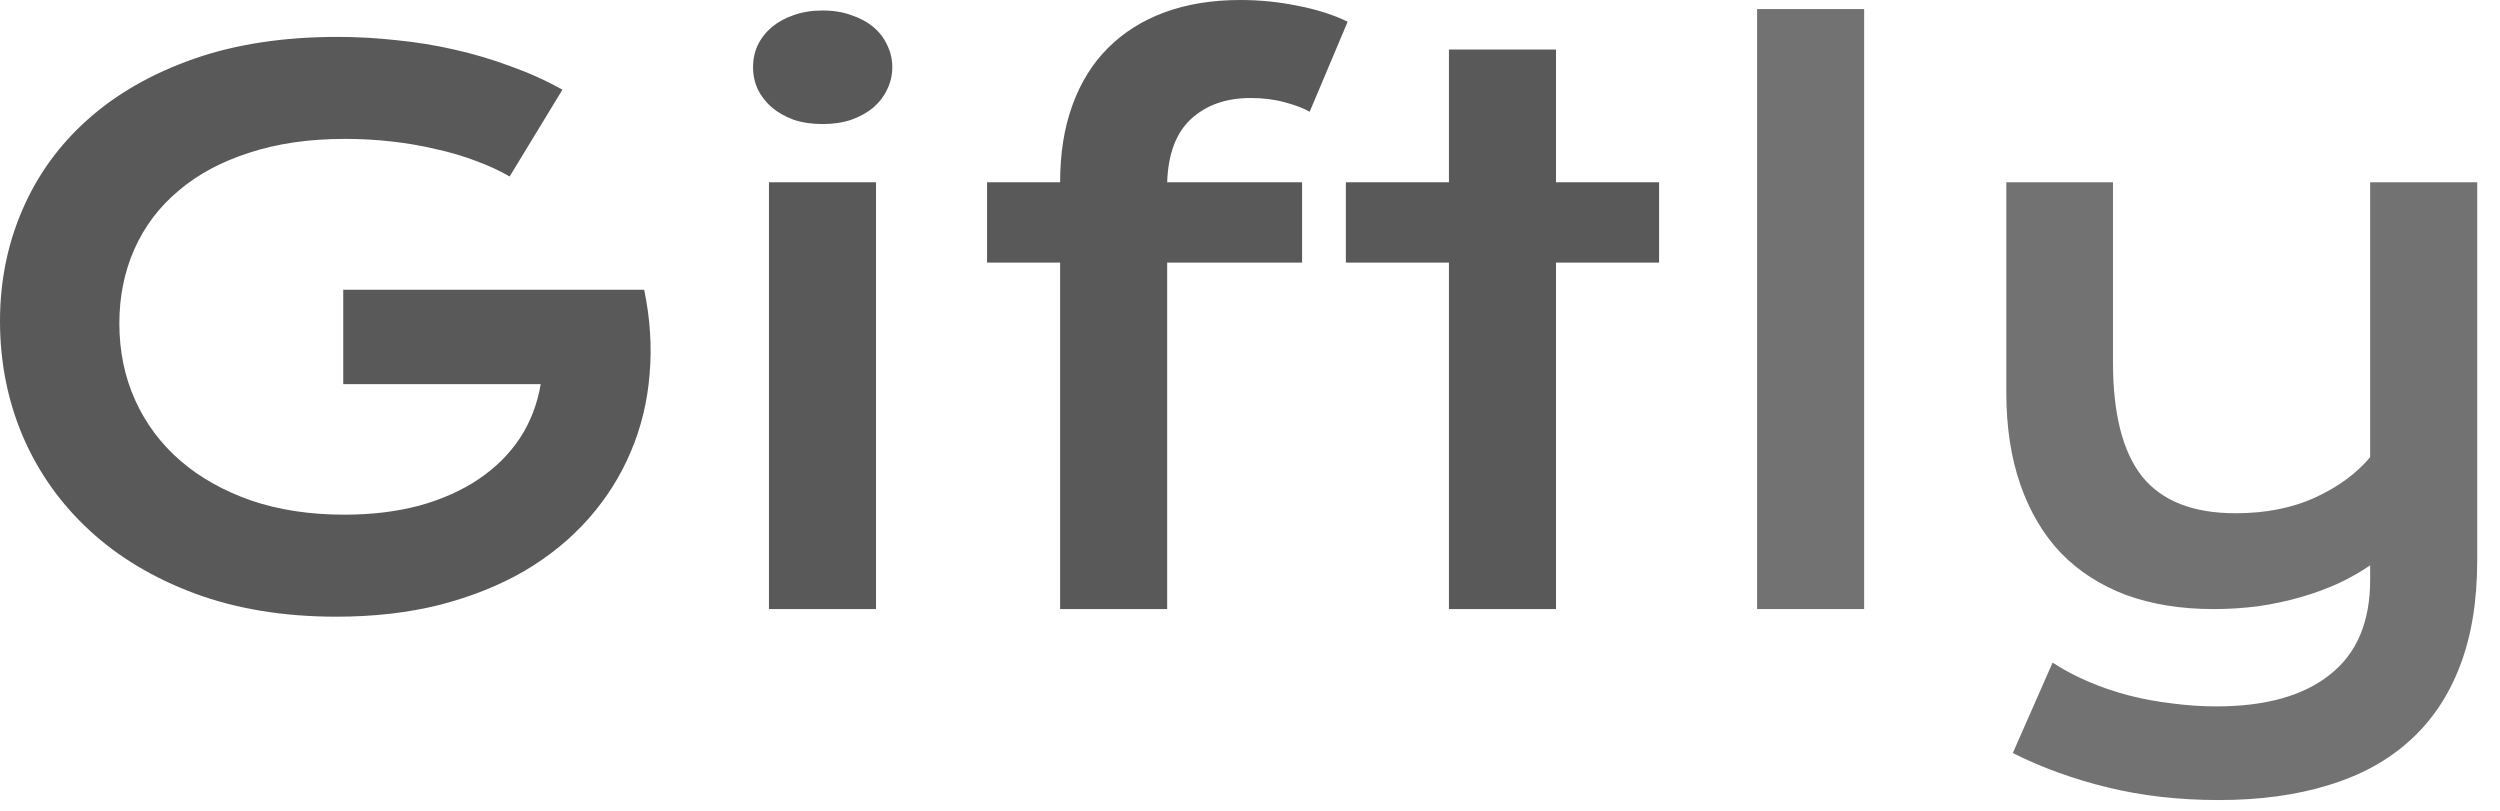
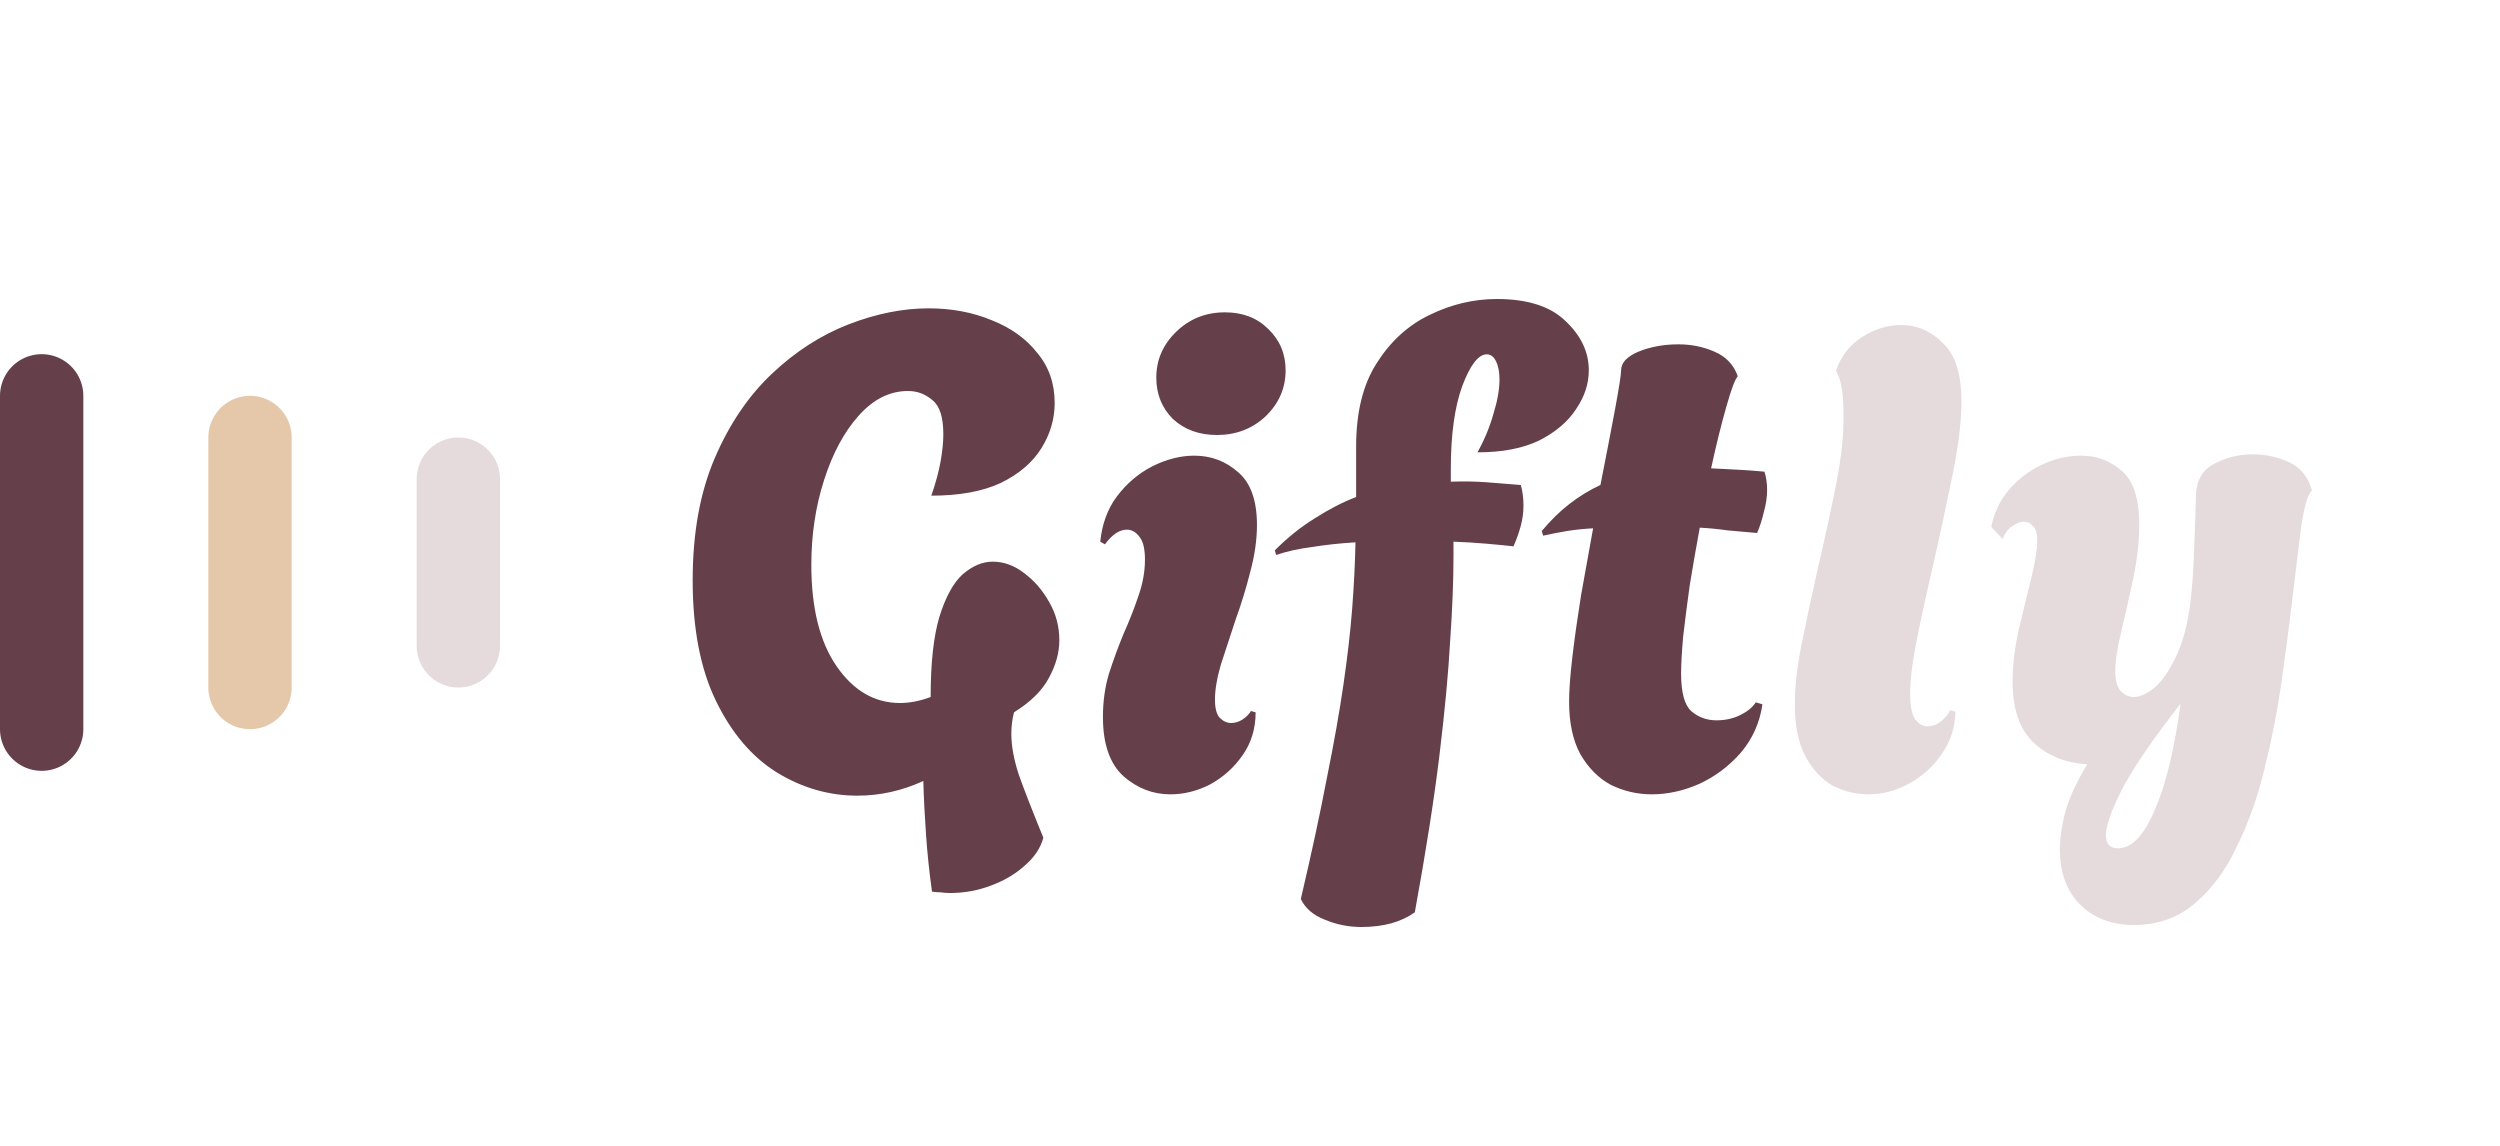
- <svg xmlns="http://www.w3.org/2000/svg" width="108" height="35" viewBox="0 0 108 35" fill="none">
-   <path d="M0 13.875C0 12.156 0.323 10.552 0.969 9.062C1.615 7.562 2.557 6.26 3.797 5.156C5.036 4.052 6.557 3.182 8.359 2.547C10.172 1.911 12.245 1.594 14.578 1.594C15.422 1.594 16.266 1.641 17.109 1.734C17.963 1.818 18.802 1.953 19.625 2.141C20.458 2.328 21.266 2.568 22.047 2.859C22.838 3.141 23.588 3.479 24.297 3.875L22.016 7.625C21.588 7.375 21.104 7.151 20.562 6.953C20.021 6.745 19.438 6.573 18.812 6.438C18.198 6.292 17.557 6.182 16.891 6.109C16.234 6.036 15.573 6 14.906 6C13.365 6 11.99 6.198 10.781 6.594C9.573 6.979 8.552 7.526 7.719 8.234C6.885 8.932 6.25 9.771 5.812 10.75C5.375 11.729 5.156 12.802 5.156 13.969C5.156 15.177 5.385 16.287 5.844 17.297C6.302 18.307 6.953 19.177 7.797 19.906C8.641 20.635 9.661 21.208 10.859 21.625C12.057 22.031 13.396 22.234 14.875 22.234C16.052 22.234 17.13 22.104 18.109 21.844C19.088 21.573 19.943 21.193 20.672 20.703C21.401 20.213 21.995 19.625 22.453 18.938C22.912 18.24 23.213 17.458 23.359 16.594H14.828V12.516H27.812V12.531L27.828 12.516C28.088 13.766 28.167 14.984 28.062 16.172C27.969 17.349 27.698 18.463 27.25 19.516C26.812 20.557 26.208 21.516 25.438 22.391C24.667 23.266 23.745 24.021 22.672 24.656C21.599 25.281 20.38 25.771 19.016 26.125C17.651 26.469 16.156 26.641 14.531 26.641C12.26 26.641 10.224 26.307 8.422 25.641C6.63 24.974 5.109 24.062 3.859 22.906C2.609 21.75 1.651 20.396 0.984 18.844C0.328 17.292 0 15.635 0 13.875ZM35.531 5.359C35.073 5.359 34.656 5.297 34.281 5.172C33.917 5.036 33.604 4.859 33.344 4.641C33.083 4.411 32.88 4.151 32.734 3.859C32.599 3.557 32.531 3.24 32.531 2.906C32.531 2.562 32.599 2.245 32.734 1.953C32.88 1.651 33.083 1.391 33.344 1.172C33.604 0.953 33.917 0.781 34.281 0.656C34.656 0.521 35.073 0.453 35.531 0.453C36 0.453 36.417 0.521 36.781 0.656C37.156 0.781 37.474 0.953 37.734 1.172C37.995 1.391 38.193 1.651 38.328 1.953C38.474 2.245 38.547 2.562 38.547 2.906C38.547 3.24 38.474 3.557 38.328 3.859C38.193 4.151 37.995 4.411 37.734 4.641C37.474 4.859 37.156 5.036 36.781 5.172C36.417 5.297 36 5.359 35.531 5.359ZM33.219 7.875H37.844V26.312H33.219V7.875ZM45.797 11.344H42.641V7.875H45.797C45.797 6.625 45.974 5.516 46.328 4.547C46.682 3.568 47.193 2.745 47.859 2.078C48.536 1.401 49.354 0.885 50.312 0.531C51.281 0.177 52.37 0 53.578 0C54.422 0 55.25 0.083 56.062 0.25C56.875 0.406 57.594 0.635 58.219 0.938L56.578 4.828C56.328 4.682 55.974 4.547 55.516 4.422C55.068 4.297 54.573 4.234 54.031 4.234C52.969 4.234 52.109 4.536 51.453 5.141C50.807 5.734 50.464 6.646 50.422 7.875H56.25V11.344H50.422V26.312H45.797V11.344ZM62.594 11.344H58.141V7.875H62.594V2.141H67.219V7.875H71.672V11.344H67.219V26.312H62.594V11.344Z" fill="#595959" />
-   <path d="M75.906 0.391H80.531V26.312H75.906V0.391ZM88.672 28.625C89.151 28.938 89.672 29.213 90.234 29.453C90.797 29.693 91.38 29.891 91.984 30.047C92.599 30.203 93.224 30.318 93.859 30.391C94.495 30.474 95.125 30.516 95.75 30.516C97.875 30.516 99.51 30.057 100.656 29.141C101.812 28.234 102.391 26.87 102.391 25.047V24.422C101.984 24.703 101.526 24.963 101.016 25.203C100.516 25.432 99.974 25.63 99.391 25.797C98.818 25.963 98.208 26.094 97.562 26.188C96.927 26.271 96.281 26.312 95.625 26.312C94.219 26.312 92.958 26.109 91.844 25.703C90.74 25.287 89.802 24.682 89.031 23.891C88.271 23.088 87.688 22.104 87.281 20.938C86.875 19.771 86.672 18.438 86.672 16.938V7.875H91.281V15.656C91.281 17.885 91.703 19.531 92.547 20.594C93.401 21.646 94.745 22.172 96.578 22.172C97.87 22.172 99.01 21.948 100 21.5C101 21.042 101.797 20.458 102.391 19.75V7.875H107.016V24.203C107.016 25.963 106.766 27.49 106.266 28.781C105.766 30.083 105.036 31.162 104.078 32.016C103.13 32.87 101.964 33.505 100.578 33.922C99.193 34.349 97.62 34.562 95.859 34.562C94.141 34.562 92.537 34.38 91.047 34.016C89.557 33.651 88.193 33.156 86.953 32.531L88.672 28.625Z" fill="#727272" />
+ <svg xmlns="http://www.w3.org/2000/svg" width="120" height="55" viewBox="0 0 120 55" fill="none">
+   <line x1="2" y1="19" x2="2" y2="35" stroke="#653F49" stroke-width="4" stroke-linecap="round" />
+   <line x1="12" y1="21" x2="12" y2="33" stroke="#E5C7A9" stroke-width="4" stroke-linecap="round" />
+   <line x1="22" y1="23" x2="22" y2="31" stroke="#E5DADC" stroke-width="4" stroke-linecap="round" />
+   <path d="M45.6 42.864C45.451 42.864 45.301 42.853 45.152 42.832C45.024 42.832 44.885 42.821 44.736 42.8C44.608 41.883 44.512 40.965 44.448 40.048C44.384 39.152 44.341 38.299 44.32 37.488C43.296 37.957 42.24 38.192 41.152 38.192C39.787 38.192 38.496 37.819 37.28 37.072C36.085 36.325 35.115 35.184 34.368 33.648C33.621 32.112 33.248 30.181 33.248 27.856C33.248 25.595 33.6 23.643 34.304 22C35.008 20.357 35.925 19.003 37.056 17.936C38.187 16.869 39.413 16.08 40.736 15.568C42.059 15.056 43.339 14.8 44.576 14.8C45.685 14.8 46.699 14.992 47.616 15.376C48.533 15.739 49.259 16.261 49.792 16.944C50.347 17.605 50.624 18.405 50.624 19.344C50.624 20.112 50.411 20.837 49.984 21.52C49.557 22.203 48.907 22.757 48.032 23.184C47.157 23.589 46.048 23.792 44.704 23.792C44.917 23.173 45.067 22.619 45.152 22.128C45.237 21.637 45.28 21.211 45.28 20.848C45.28 20.037 45.109 19.493 44.768 19.216C44.427 18.917 44.032 18.768 43.584 18.768C42.709 18.768 41.92 19.163 41.216 19.952C40.512 20.741 39.957 21.776 39.552 23.056C39.147 24.315 38.944 25.669 38.944 27.12C38.944 29.189 39.349 30.811 40.16 31.984C40.971 33.157 41.984 33.744 43.2 33.744C43.669 33.744 44.16 33.648 44.672 33.456V33.424C44.672 31.824 44.811 30.555 45.088 29.616C45.387 28.656 45.76 27.973 46.208 27.568C46.677 27.163 47.157 26.96 47.648 26.96C48.181 26.96 48.683 27.141 49.152 27.504C49.643 27.867 50.048 28.336 50.368 28.912C50.688 29.467 50.848 30.075 50.848 30.736C50.848 31.333 50.677 31.941 50.336 32.56C50.016 33.157 49.461 33.701 48.672 34.192C48.629 34.363 48.597 34.533 48.576 34.704C48.555 34.875 48.544 35.045 48.544 35.216C48.544 35.792 48.661 36.443 48.896 37.168C49.152 37.893 49.547 38.907 50.08 40.208C49.952 40.699 49.653 41.147 49.184 41.552C48.736 41.957 48.192 42.277 47.552 42.512C46.933 42.747 46.283 42.864 45.6 42.864ZM58.413 20.88C57.56 20.88 56.856 20.624 56.301 20.112C55.768 19.579 55.502 18.917 55.502 18.128C55.502 17.275 55.822 16.539 56.462 15.92C57.102 15.301 57.88 14.992 58.797 14.992C59.651 14.992 60.344 15.259 60.877 15.792C61.432 16.325 61.709 16.987 61.709 17.776C61.709 18.629 61.389 19.365 60.749 19.984C60.109 20.581 59.331 20.88 58.413 20.88ZM56.173 38.128C55.342 38.128 54.595 37.84 53.934 37.264C53.272 36.667 52.941 35.717 52.941 34.416C52.941 33.669 53.038 32.976 53.23 32.336C53.443 31.675 53.678 31.035 53.934 30.416C54.211 29.797 54.446 29.2 54.638 28.624C54.851 28.027 54.958 27.44 54.958 26.864C54.958 26.352 54.872 25.989 54.702 25.776C54.531 25.541 54.328 25.424 54.093 25.424C53.731 25.424 53.379 25.659 53.038 26.128L52.813 26C52.899 25.147 53.166 24.421 53.614 23.824C54.083 23.205 54.648 22.725 55.309 22.384C55.992 22.043 56.664 21.872 57.325 21.872C58.136 21.872 58.84 22.139 59.438 22.672C60.035 23.184 60.334 24.027 60.334 25.2C60.334 25.904 60.227 26.651 60.014 27.44C59.822 28.208 59.587 28.976 59.309 29.744C59.053 30.512 58.819 31.227 58.605 31.888C58.413 32.549 58.318 33.115 58.318 33.584C58.318 33.989 58.392 34.277 58.541 34.448C58.712 34.619 58.894 34.704 59.086 34.704C59.278 34.704 59.459 34.651 59.63 34.544C59.822 34.416 59.96 34.277 60.045 34.128L60.27 34.192C60.27 34.981 60.056 35.675 59.63 36.272C59.224 36.848 58.712 37.307 58.093 37.648C57.475 37.968 56.835 38.128 56.173 38.128ZM65.351 44.496C64.733 44.496 64.146 44.379 63.591 44.144C63.037 43.931 62.653 43.6 62.439 43.152C62.951 40.976 63.367 39.045 63.687 37.36C64.029 35.675 64.295 34.171 64.487 32.848C64.679 31.525 64.818 30.32 64.903 29.232C64.989 28.123 65.042 27.056 65.063 26.032C64.338 26.075 63.645 26.149 62.983 26.256C62.322 26.341 61.746 26.469 61.255 26.64L61.191 26.416C61.81 25.797 62.45 25.285 63.111 24.88C63.773 24.453 64.434 24.112 65.095 23.856V21.424C65.095 19.781 65.426 18.448 66.087 17.424C66.749 16.379 67.591 15.611 68.615 15.12C69.661 14.608 70.738 14.352 71.847 14.352C73.319 14.352 74.418 14.704 75.143 15.408C75.89 16.112 76.263 16.901 76.263 17.776C76.263 18.416 76.061 19.035 75.655 19.632C75.271 20.229 74.685 20.731 73.895 21.136C73.106 21.52 72.114 21.712 70.919 21.712C71.261 21.093 71.517 20.475 71.687 19.856C71.879 19.237 71.975 18.693 71.975 18.224C71.975 17.861 71.922 17.573 71.815 17.36C71.709 17.125 71.559 17.008 71.367 17.008C70.962 17.008 70.567 17.52 70.183 18.544C69.821 19.547 69.639 20.869 69.639 22.512V23.12C70.258 23.099 70.845 23.109 71.399 23.152C71.975 23.195 72.509 23.237 72.999 23.28C73.042 23.429 73.074 23.589 73.095 23.76C73.117 23.931 73.127 24.101 73.127 24.272C73.127 24.592 73.085 24.912 72.999 25.232C72.914 25.552 72.797 25.883 72.647 26.224C72.263 26.181 71.826 26.139 71.335 26.096C70.845 26.053 70.322 26.021 69.767 26V26.704C69.767 27.877 69.714 29.232 69.607 30.768C69.522 32.304 69.351 34.128 69.095 36.24C68.839 38.352 68.445 40.869 67.911 43.792C67.25 44.261 66.397 44.496 65.351 44.496ZM79.285 38.128C78.603 38.128 77.952 37.979 77.333 37.68C76.736 37.36 76.245 36.869 75.861 36.208C75.499 35.547 75.317 34.704 75.317 33.68C75.317 33.125 75.371 32.4 75.477 31.504C75.584 30.608 75.723 29.627 75.893 28.56C76.085 27.493 76.277 26.427 76.469 25.36C76.043 25.381 75.627 25.424 75.221 25.488C74.837 25.552 74.453 25.627 74.069 25.712L74.005 25.488C74.432 24.976 74.88 24.539 75.349 24.176C75.819 23.813 76.309 23.515 76.821 23.28C77.099 21.872 77.333 20.656 77.525 19.632C77.717 18.587 77.813 17.968 77.813 17.776C77.813 17.413 78.091 17.115 78.645 16.88C79.221 16.645 79.861 16.528 80.565 16.528C81.184 16.528 81.76 16.645 82.293 16.88C82.848 17.115 83.221 17.509 83.413 18.064C83.285 18.192 83.104 18.672 82.869 19.504C82.635 20.315 82.389 21.307 82.133 22.48C82.539 22.501 82.955 22.523 83.381 22.544C83.808 22.565 84.245 22.597 84.693 22.64C84.736 22.768 84.768 22.907 84.789 23.056C84.811 23.205 84.821 23.365 84.821 23.536C84.821 23.856 84.768 24.208 84.661 24.592C84.576 24.955 84.469 25.285 84.341 25.584C83.829 25.541 83.349 25.499 82.901 25.456C82.453 25.392 82.016 25.349 81.589 25.328C81.419 26.245 81.259 27.163 81.109 28.08C80.981 28.997 80.875 29.829 80.789 30.576C80.725 31.323 80.693 31.909 80.693 32.336C80.693 33.232 80.853 33.829 81.173 34.128C81.515 34.427 81.92 34.576 82.389 34.576C82.816 34.576 83.2 34.491 83.541 34.32C83.883 34.149 84.128 33.947 84.277 33.712L84.597 33.808C84.469 34.683 84.128 35.451 83.573 36.112C83.019 36.752 82.357 37.253 81.589 37.616C80.821 37.957 80.053 38.128 79.285 38.128Z" fill="#653F49" />
+   <path d="M89.671 38.128C89.094 38.128 88.529 37.989 87.975 37.712C87.441 37.413 87.004 36.944 86.662 36.304C86.321 35.664 86.15 34.832 86.15 33.808C86.15 32.955 86.268 31.952 86.502 30.8C86.737 29.627 87.004 28.389 87.302 27.088C87.601 25.808 87.879 24.528 88.135 23.248C88.391 21.947 88.508 20.805 88.487 19.824C88.487 18.907 88.38 18.256 88.166 17.872L88.135 17.776C88.369 17.093 88.785 16.56 89.382 16.176C89.98 15.792 90.609 15.6 91.27 15.6C92.017 15.6 92.678 15.888 93.254 16.464C93.852 17.019 94.15 17.957 94.15 19.28C94.15 20.197 94.012 21.349 93.734 22.736C93.457 24.101 93.169 25.445 92.871 26.768C92.55 28.133 92.273 29.392 92.038 30.544C91.804 31.696 91.686 32.613 91.686 33.296C91.686 33.893 91.772 34.309 91.942 34.544C92.113 34.757 92.305 34.864 92.519 34.864C92.753 34.864 92.977 34.779 93.191 34.608C93.404 34.416 93.543 34.245 93.606 34.096L93.862 34.16C93.841 34.928 93.617 35.611 93.191 36.208C92.785 36.805 92.263 37.275 91.623 37.616C91.004 37.957 90.353 38.128 89.671 38.128ZM102.428 44.4C101.361 44.4 100.497 44.069 99.836 43.408C99.196 42.768 98.876 41.893 98.876 40.784C98.876 40.208 98.972 39.568 99.164 38.864C99.377 38.181 99.718 37.456 100.188 36.688C99.142 36.624 98.278 36.272 97.596 35.632C96.934 34.992 96.604 34.021 96.604 32.72C96.604 31.952 96.7 31.131 96.892 30.256C97.105 29.36 97.308 28.528 97.5 27.76C97.692 26.971 97.788 26.363 97.788 25.936C97.788 25.616 97.724 25.392 97.596 25.264C97.468 25.115 97.318 25.04 97.148 25.04C96.977 25.04 96.785 25.115 96.572 25.264C96.38 25.392 96.23 25.595 96.124 25.872L95.58 25.296C95.708 24.635 95.985 24.048 96.412 23.536C96.838 23.024 97.361 22.619 97.98 22.32C98.598 22.021 99.238 21.872 99.9 21.872C100.646 21.872 101.297 22.117 101.852 22.608C102.406 23.077 102.684 23.941 102.684 25.2C102.684 25.989 102.588 26.843 102.396 27.76C102.204 28.656 102.012 29.509 101.82 30.32C101.628 31.109 101.532 31.739 101.532 32.208C101.532 32.635 101.617 32.955 101.788 33.168C101.98 33.36 102.193 33.456 102.428 33.456C102.726 33.456 103.068 33.296 103.452 32.976C103.836 32.635 104.198 32.08 104.54 31.312C104.881 30.544 105.105 29.509 105.212 28.208C105.254 27.803 105.286 27.291 105.308 26.672C105.329 26.032 105.35 25.445 105.372 24.912C105.393 24.357 105.404 24.016 105.404 23.888C105.404 23.12 105.681 22.587 106.236 22.288C106.812 21.968 107.441 21.808 108.124 21.808C108.721 21.808 109.286 21.925 109.82 22.16C110.353 22.395 110.716 22.789 110.908 23.344L110.972 23.536C110.78 23.707 110.609 24.283 110.46 25.264C110.332 26.245 110.172 27.557 109.98 29.2C109.852 30.267 109.692 31.472 109.5 32.816C109.308 34.16 109.041 35.515 108.7 36.88C108.38 38.224 107.942 39.461 107.388 40.592C106.854 41.744 106.182 42.661 105.372 43.344C104.561 44.048 103.58 44.4 102.428 44.4ZM101.66 40.72C102.321 40.72 102.908 40.112 103.42 38.896C103.953 37.701 104.369 35.995 104.668 33.776C103.302 35.525 102.364 36.901 101.852 37.904C101.34 38.907 101.084 39.632 101.084 40.08C101.084 40.507 101.276 40.72 101.66 40.72Z" fill="#E5DADC" />
</svg>
